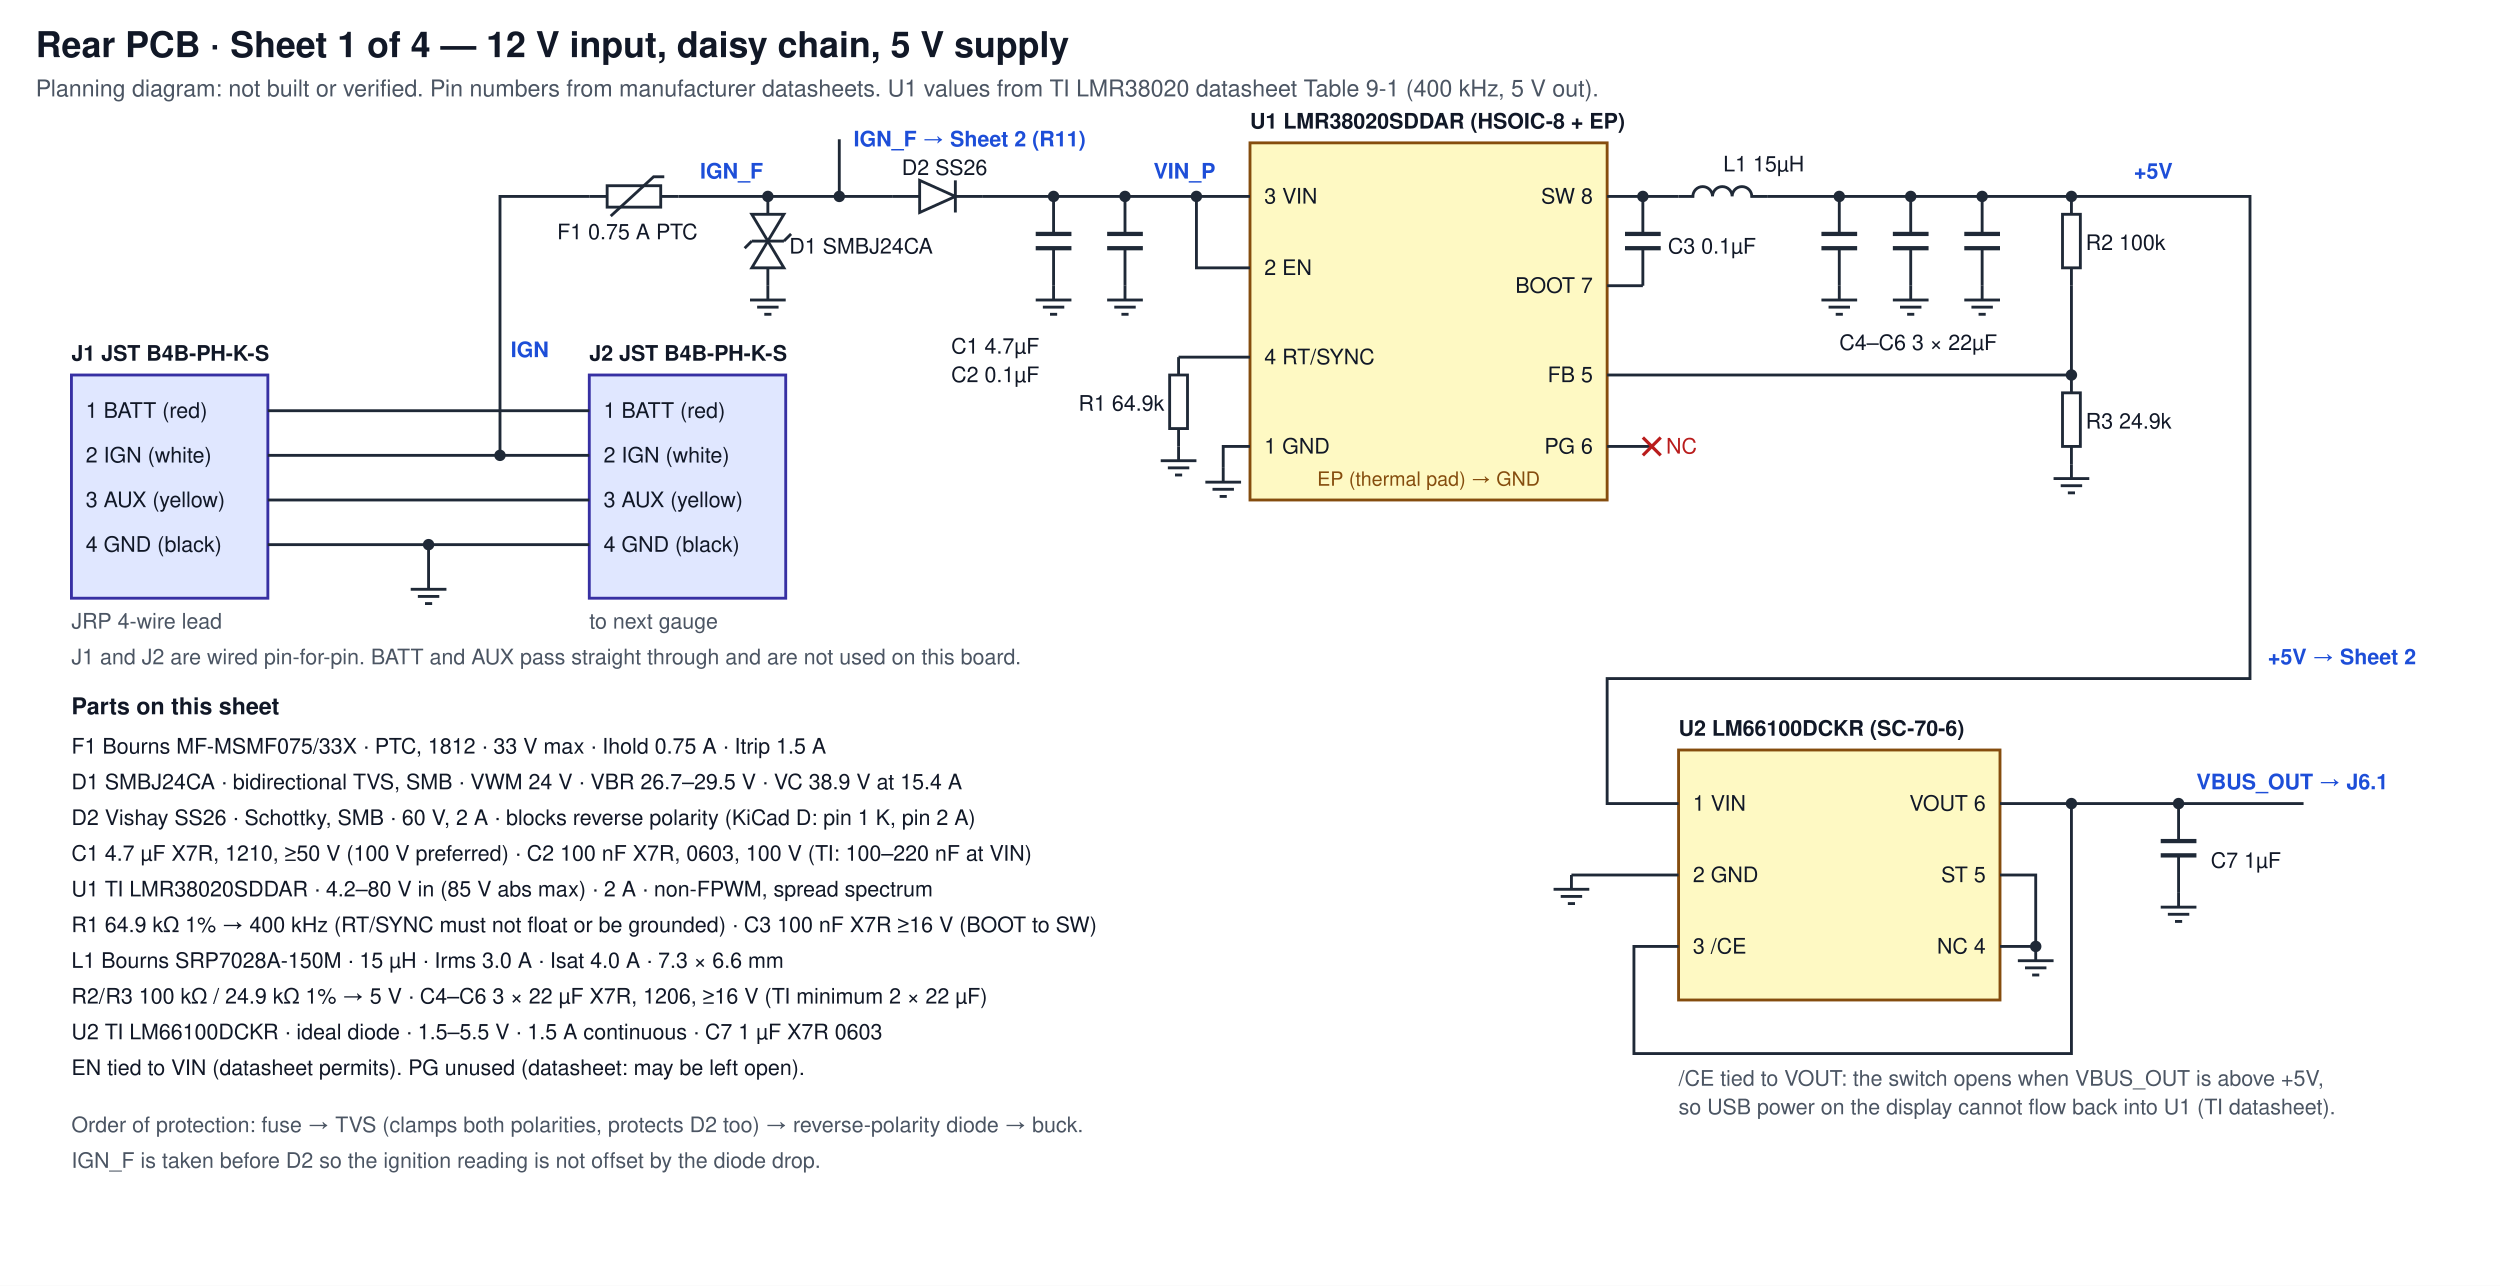
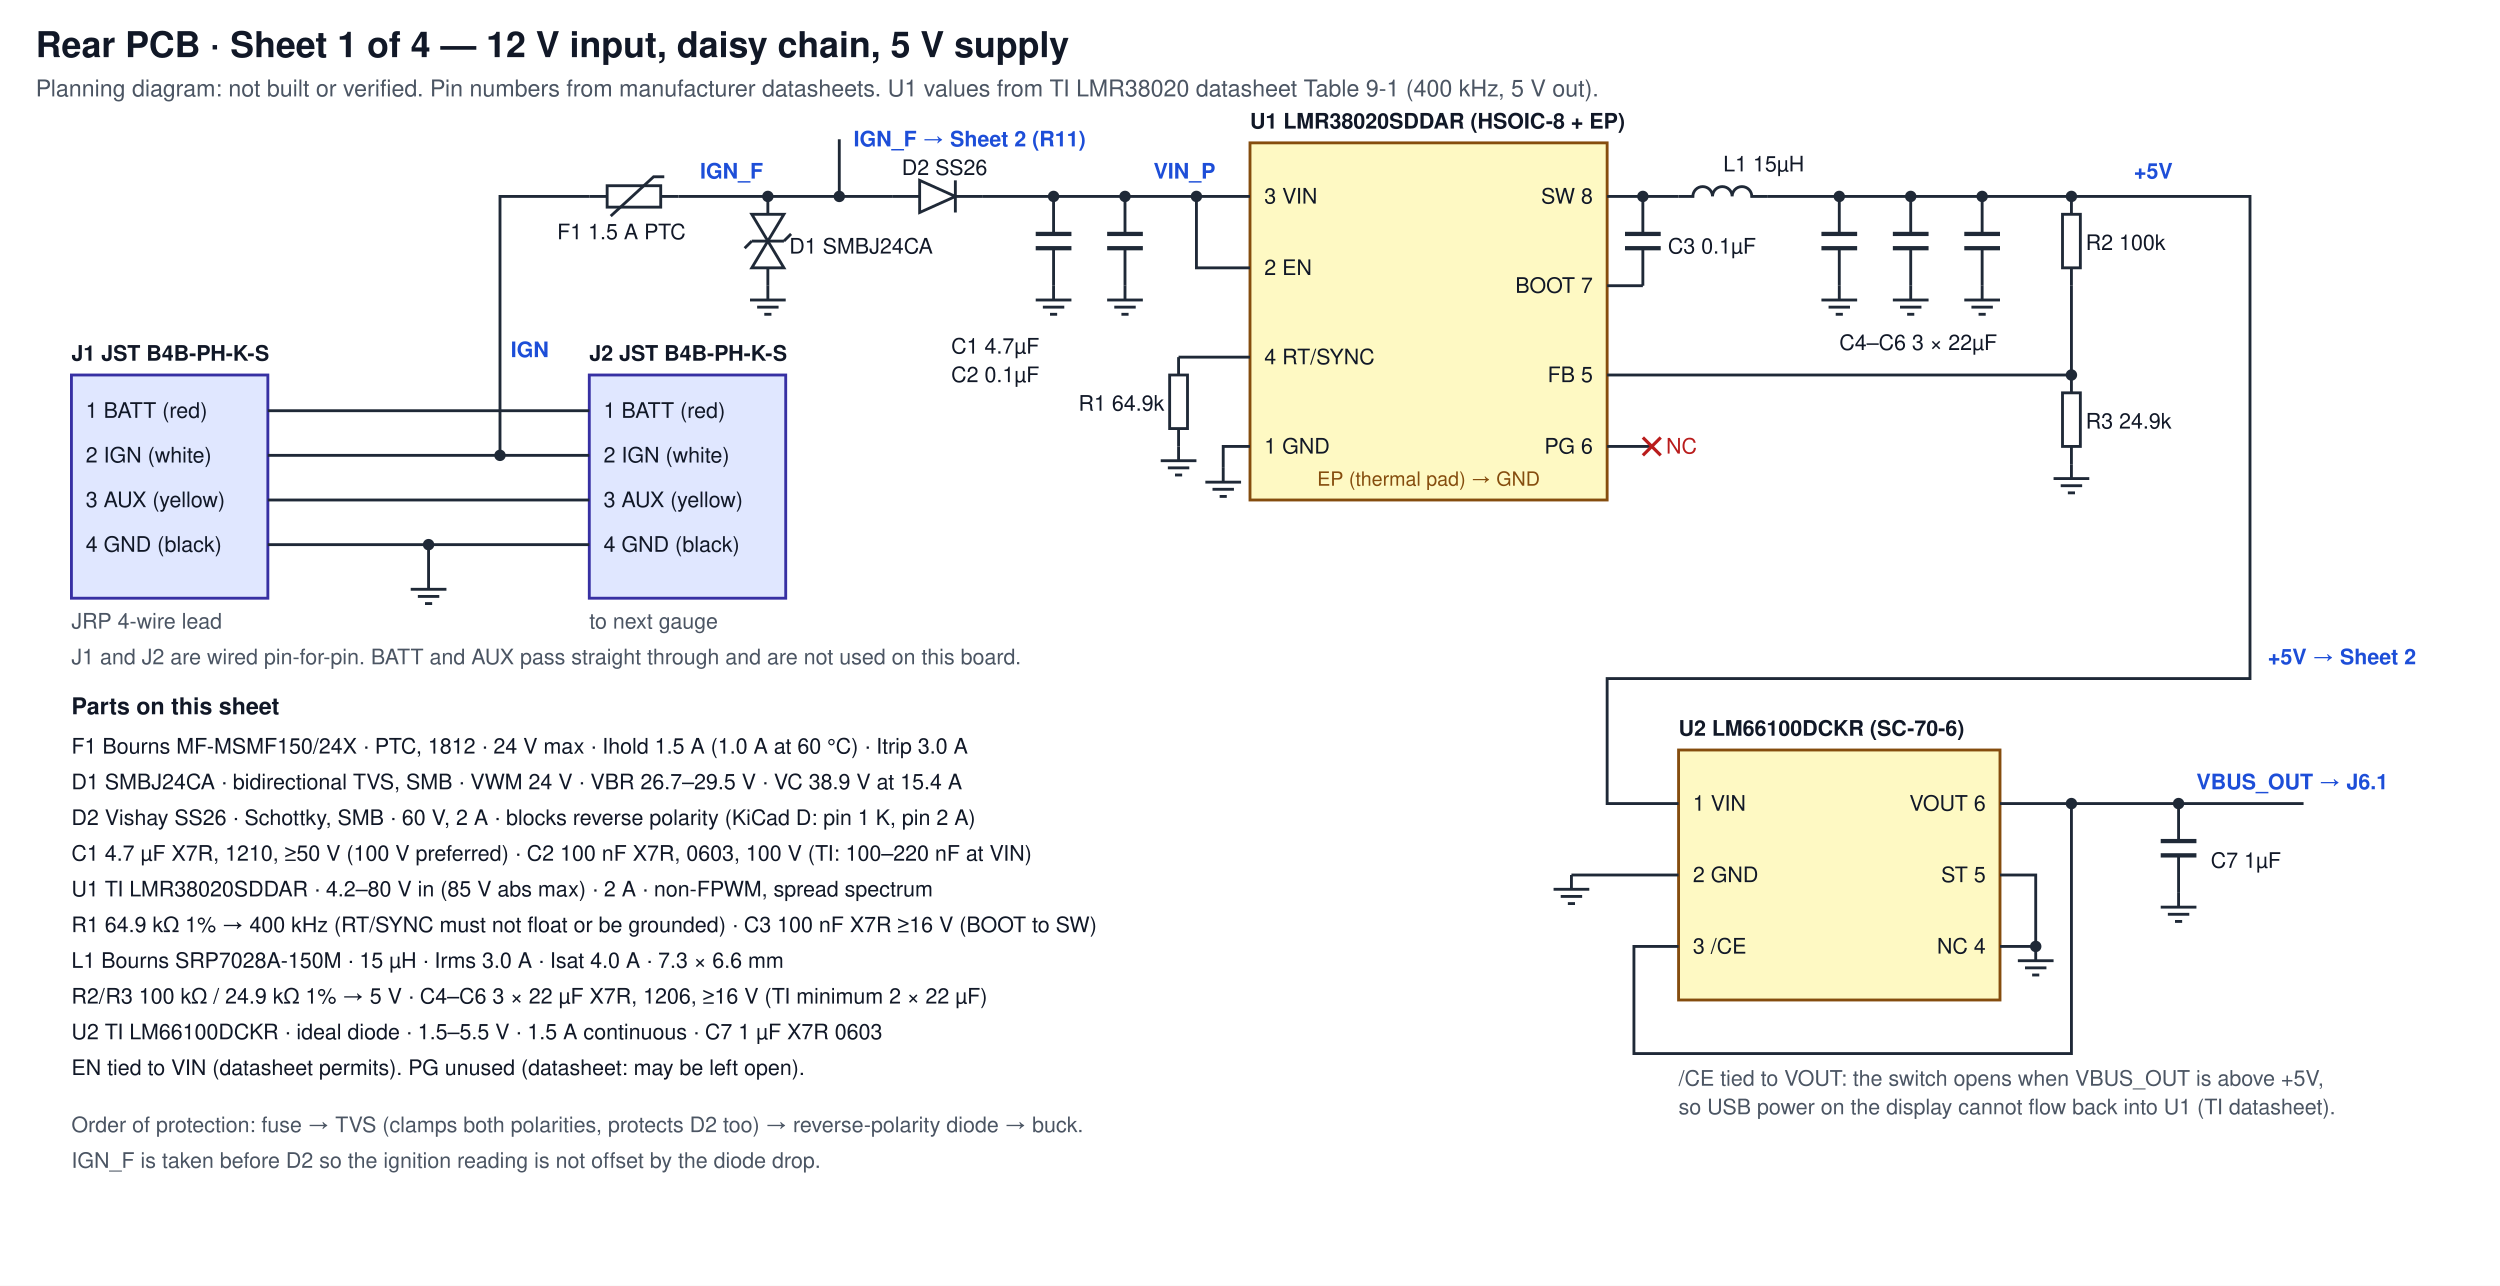
<svg xmlns="http://www.w3.org/2000/svg" xmlns:xlink="http://www.w3.org/1999/xlink" viewBox="0 0 1400 720" width="1400" height="720" font-family="Segoe UI, Helvetica, Arial, sans-serif">
  <rect width="1400" height="720" fill="#ffffff" />
  <defs>
    <g id="R">
      <path d="M0 0H10M40 0H50" stroke="#1f2937" stroke-width="1.6" fill="none" />
      <rect x="10" y="-5" width="30" height="10" fill="#ffffff" stroke="#1f2937" stroke-width="1.6" />
    </g>
    <g id="C" stroke="#1f2937" fill="none">
      <path d="M0 0H21M29 0H50" stroke-width="1.6" />
      <path d="M21 -10V10M29 -10V10" stroke-width="2.4" />
    </g>
    <g id="D" stroke="#1f2937" stroke-width="1.6">
      <path d="M0 0H15M35 0H50M35 -9V9" fill="none" />
      <path d="M15 -9L35 0L15 9Z" fill="#ffffff" />
    </g>
    <g id="TVS" stroke="#1f2937" stroke-width="1.6">
      <path d="M0 0H10M40 0H50M25 -9V9M25 -9L21 -13M25 9L29 13" fill="none" />
      <path d="M10 -9L25 0L10 9Z" fill="#ffffff" />
      <path d="M40 -9L25 0L40 9Z" fill="#ffffff" />
    </g>
    <g id="PTC" stroke="#1f2937" stroke-width="1.6">
      <path d="M0 0H10M40 0H50" fill="none" />
      <rect x="10" y="-6" width="30" height="12" fill="#ffffff" />
      <path d="M12 11L36 -11H42" fill="none" />
    </g>
    <g id="L" stroke="#1f2937" stroke-width="1.6" fill="none">
      <path d="M0 0H8a5.5 5.5 0 0 1 11 0a5.5 5.5 0 0 1 11 0a5.5 5.5 0 0 1 11 0H50" />
    </g>
    <g id="GND" stroke="#1f2937" stroke-width="1.6" fill="none">
      <path d="M0 0V8M-10 8H10M-6 12H6M-2 16H2" />
    </g>
    <g id="NC" stroke="#b91c1c" stroke-width="1.8">
      <path d="M-5 -5L5 5M-5 5L5 -5" />
    </g>
  </defs>
  <text x="20" y="32" font-size="20" font-weight="bold" fill="#111827">Rear PCB · Sheet 1 of 4 — 12 V input, daisy chain, 5 V supply</text>
  <text x="20" y="54" font-size="13" fill="#4b5563">Planning diagram: not built or verified. Pin numbers from manufacturer datasheets. U1 values from TI LMR38020 datasheet Table 9-1 (400 kHz, 5 V out).</text>
  <g stroke-width="1.6">
    <rect x="40" y="210" width="110" height="125" fill="#e0e7ff" stroke="#3730a3" />
    <rect x="330" y="210" width="110" height="125" fill="#e0e7ff" stroke="#3730a3" />
    <rect x="700" y="80" width="200" height="200" fill="#fef9c3" stroke="#854d0e" />
    <rect x="940" y="420" width="180" height="140" fill="#fef9c3" stroke="#854d0e" />
  </g>
  <g stroke="#1f2937" stroke-width="1.6" fill="none">
    <path d="M150 230H330M150 255H330M150 280H330M150 305H330" />
    <path d="M240 305V322" />
    <path d="M280 255V110H330M380 110H500M470 110V78M550 110H700" />
    <path d="M700 150H670V110" />
    <path d="M700 200H660" />
    <path d="M700 250H685V262" />
    <path d="M900 110H940M990 110H1260V380H900V450H940" />
    <path d="M900 160H920" />
    <path d="M1160 160V210" />
    <path d="M900 210H1160" />
    <path d="M900 250H925" />
    <path d="M940 490H880" />
    <path d="M940 530H915V590H1160V450" />
    <path d="M1120 450H1290" />
    <path d="M1120 490H1140V530M1120 530H1140" />
  </g>
  <use href="#GND" xlink:href="#GND" transform="translate(240,322)" />
  <use href="#PTC" xlink:href="#PTC" transform="translate(330,110)" />
  <use href="#TVS" xlink:href="#TVS" transform="translate(430,110) rotate(90)" />
  <use href="#GND" xlink:href="#GND" transform="translate(430,160)" />
  <use href="#D" xlink:href="#D" transform="translate(500,110)" />
  <use href="#C" xlink:href="#C" transform="translate(590,110) rotate(90)" />
  <use href="#GND" xlink:href="#GND" transform="translate(590,160)" />
  <use href="#C" xlink:href="#C" transform="translate(630,110) rotate(90)" />
  <use href="#GND" xlink:href="#GND" transform="translate(630,160)" />
  <use href="#R" xlink:href="#R" transform="translate(660,200) rotate(90)" />
  <use href="#GND" xlink:href="#GND" transform="translate(660,250)" />
  <use href="#GND" xlink:href="#GND" transform="translate(685,262)" />
  <use href="#L" xlink:href="#L" transform="translate(940,110)" />
  <use href="#C" xlink:href="#C" transform="translate(920,160) rotate(-90)" />
  <use href="#C" xlink:href="#C" transform="translate(1030,110) rotate(90)" />
  <use href="#GND" xlink:href="#GND" transform="translate(1030,160)" />
  <use href="#C" xlink:href="#C" transform="translate(1070,110) rotate(90)" />
  <use href="#GND" xlink:href="#GND" transform="translate(1070,160)" />
  <use href="#C" xlink:href="#C" transform="translate(1110,110) rotate(90)" />
  <use href="#GND" xlink:href="#GND" transform="translate(1110,160)" />
  <use href="#R" xlink:href="#R" transform="translate(1160,110) rotate(90)" />
  <use href="#R" xlink:href="#R" transform="translate(1160,210) rotate(90)" />
  <use href="#GND" xlink:href="#GND" transform="translate(1160,260)" />
  <use href="#NC" xlink:href="#NC" transform="translate(925,250)" />
  <use href="#GND" xlink:href="#GND" transform="translate(880,490)" />
  <use href="#GND" xlink:href="#GND" transform="translate(1140,530)" />
  <use href="#C" xlink:href="#C" transform="translate(1220,450) rotate(90)" />
  <use href="#GND" xlink:href="#GND" transform="translate(1220,500)" />
  <g fill="#1f2937">
    <circle cx="240" cy="305" r="3.2" />
    <circle cx="280" cy="255" r="3.2" />
    <circle cx="430" cy="110" r="3.2" />
    <circle cx="470" cy="110" r="3.2" />
    <circle cx="590" cy="110" r="3.2" />
    <circle cx="630" cy="110" r="3.2" />
    <circle cx="670" cy="110" r="3.2" />
    <circle cx="920" cy="110" r="3.2" />
    <circle cx="1030" cy="110" r="3.2" />
    <circle cx="1070" cy="110" r="3.2" />
    <circle cx="1110" cy="110" r="3.2" />
    <circle cx="1160" cy="110" r="3.2" />
    <circle cx="1160" cy="210" r="3.2" />
    <circle cx="1160" cy="450" r="3.2" />
    <circle cx="1220" cy="450" r="3.2" />
    <circle cx="1140" cy="530" r="3.2" />
  </g>
  <g font-size="12" fill="#111827">
    <text x="40" y="202" font-weight="bold">J1  JST B4B-PH-K-S</text>
    <text x="48" y="234">1 BATT (red)</text>
    <text x="48" y="259">2 IGN (white)</text>
    <text x="48" y="284">3 AUX (yellow)</text>
    <text x="48" y="309">4 GND (black)</text>
    <text x="40" y="352" fill="#4b5563">JRP 4-wire lead</text>
    <text x="330" y="202" font-weight="bold">J2  JST B4B-PH-K-S</text>
    <text x="338" y="234">1 BATT (red)</text>
    <text x="338" y="259">2 IGN (white)</text>
    <text x="338" y="284">3 AUX (yellow)</text>
    <text x="338" y="309">4 GND (black)</text>
    <text x="330" y="352" fill="#4b5563">to next gauge</text>
    <text x="40" y="372" fill="#4b5563">J1 and J2 are wired pin-for-pin. BATT and AUX pass straight through and are not used on this board.</text>
-     <text x="312" y="134">F1 0.75 A PTC</text>
+     <text x="312" y="134">F1 1.5 A PTC</text>
    <text x="442" y="142">D1 SMBJ24CA</text>
    <text x="478" y="82" fill="#1d4ed8" font-weight="bold">IGN_F → Sheet 2 (R11)</text>
    <text x="392" y="100" fill="#1d4ed8" font-weight="bold">IGN_F</text>
    <text x="286" y="200" fill="#1d4ed8" font-weight="bold">IGN</text>
    <text x="505" y="98">D2 SS26</text>
    <text x="646" y="100" fill="#1d4ed8" font-weight="bold">VIN_P</text>
    <text x="582" y="198" text-anchor="end">C1 4.7µF</text>
    <text x="582" y="214" text-anchor="end">C2 0.1µF</text>
    <text x="652" y="230" text-anchor="end">R1 64.9k</text>
    <text x="700" y="72" font-weight="bold">U1  LMR38020SDDAR  (HSOIC-8 + EP)</text>
    <text x="708" y="114">3 VIN</text>
    <text x="708" y="154">2 EN</text>
    <text x="708" y="204">4 RT/SYNC</text>
    <text x="708" y="254">1 GND</text>
    <text x="892" y="114" text-anchor="end">SW 8</text>
    <text x="892" y="164" text-anchor="end">BOOT 7</text>
    <text x="892" y="214" text-anchor="end">FB 5</text>
    <text x="892" y="254" text-anchor="end">PG 6</text>
    <text x="800" y="272" text-anchor="middle" font-size="11" fill="#854d0e">EP (thermal pad) → GND</text>
    <text x="933" y="254" fill="#b91c1c">NC</text>
    <text x="965" y="96">L1 15µH</text>
    <text x="934" y="142">C3 0.1µF</text>
    <text x="1030" y="196">C4–C6 3 × 22µF</text>
    <text x="1168" y="140">R2 100k</text>
    <text x="1168" y="240">R3 24.9k</text>
    <text x="1195" y="100" fill="#1d4ed8" font-weight="bold">+5V</text>
    <text x="1270" y="372" fill="#1d4ed8" font-weight="bold">+5V → Sheet 2</text>
    <text x="940" y="412" font-weight="bold">U2  LM66100DCKR  (SC-70-6)</text>
    <text x="948" y="454">1 VIN</text>
    <text x="948" y="494">2 GND</text>
    <text x="948" y="534">3 /CE</text>
    <text x="1112" y="454" text-anchor="end">VOUT 6</text>
    <text x="1112" y="494" text-anchor="end">ST 5</text>
    <text x="1112" y="534" text-anchor="end">NC 4</text>
    <text x="1230" y="442" fill="#1d4ed8" font-weight="bold">VBUS_OUT → J6.1</text>
    <text x="1238" y="486">C7 1µF</text>
    <text x="940" y="608" fill="#4b5563">/CE tied to VOUT: the switch opens when VBUS_OUT is above +5V,</text>
    <text x="940" y="624" fill="#4b5563">so USB power on the display cannot flow back into U1 (TI datasheet).</text>
  </g>
  <g font-size="12" fill="#111827" transform="translate(0,20)">
    <text x="40" y="380" font-weight="bold" font-size="13">Parts on this sheet</text>
-     <text x="40" y="402">F1   Bourns MF-MSMF075/33X · PTC, 1812 · 33 V max · Ihold 0.75 A · Itrip 1.5 A</text>
+     <text x="40" y="402">F1   Bourns MF-MSMF150/24X · PTC, 1812 · 24 V max · Ihold 1.5 A (1.0 A at 60 °C) · Itrip 3.0 A</text>
    <text x="40" y="422">D1   SMBJ24CA · bidirectional TVS, SMB · VWM 24 V · VBR 26.7–29.5 V · VC 38.9 V at 15.4 A</text>
    <text x="40" y="442">D2   Vishay SS26 · Schottky, SMB · 60 V, 2 A · blocks reverse polarity (KiCad D: pin 1 K, pin 2 A)</text>
    <text x="40" y="462">C1   4.7 µF X7R, 1210, ≥50 V (100 V preferred) · C2 100 nF X7R, 0603, 100 V (TI: 100–220 nF at VIN)</text>
    <text x="40" y="482">U1   TI LMR38020SDDAR · 4.2–80 V in (85 V abs max) · 2 A · non-FPWM, spread spectrum</text>
    <text x="40" y="502">R1   64.9 kΩ 1% → 400 kHz (RT/SYNC must not float or be grounded) · C3 100 nF X7R ≥16 V (BOOT to SW)</text>
    <text x="40" y="522">L1   Bourns SRP7028A-150M · 15 µH · Irms 3.0 A · Isat 4.0 A · 7.3 × 6.6 mm</text>
    <text x="40" y="542">R2/R3  100 kΩ / 24.9 kΩ 1% → 5 V · C4–C6 3 × 22 µF X7R, 1206, ≥16 V (TI minimum 2 × 22 µF)</text>
    <text x="40" y="562">U2   TI LM66100DCKR · ideal diode · 1.5–5.5 V · 1.5 A continuous · C7 1 µF X7R 0603</text>
    <text x="40" y="582">EN tied to VIN (datasheet permits). PG unused (datasheet: may be left open).</text>
    <text x="40" y="614" fill="#4b5563">Order of protection: fuse → TVS (clamps both polarities, protects D2 too) → reverse-polarity diode → buck.</text>
    <text x="40" y="634" fill="#4b5563">IGN_F is taken before D2 so the ignition reading is not offset by the diode drop.</text>
  </g>
</svg>
